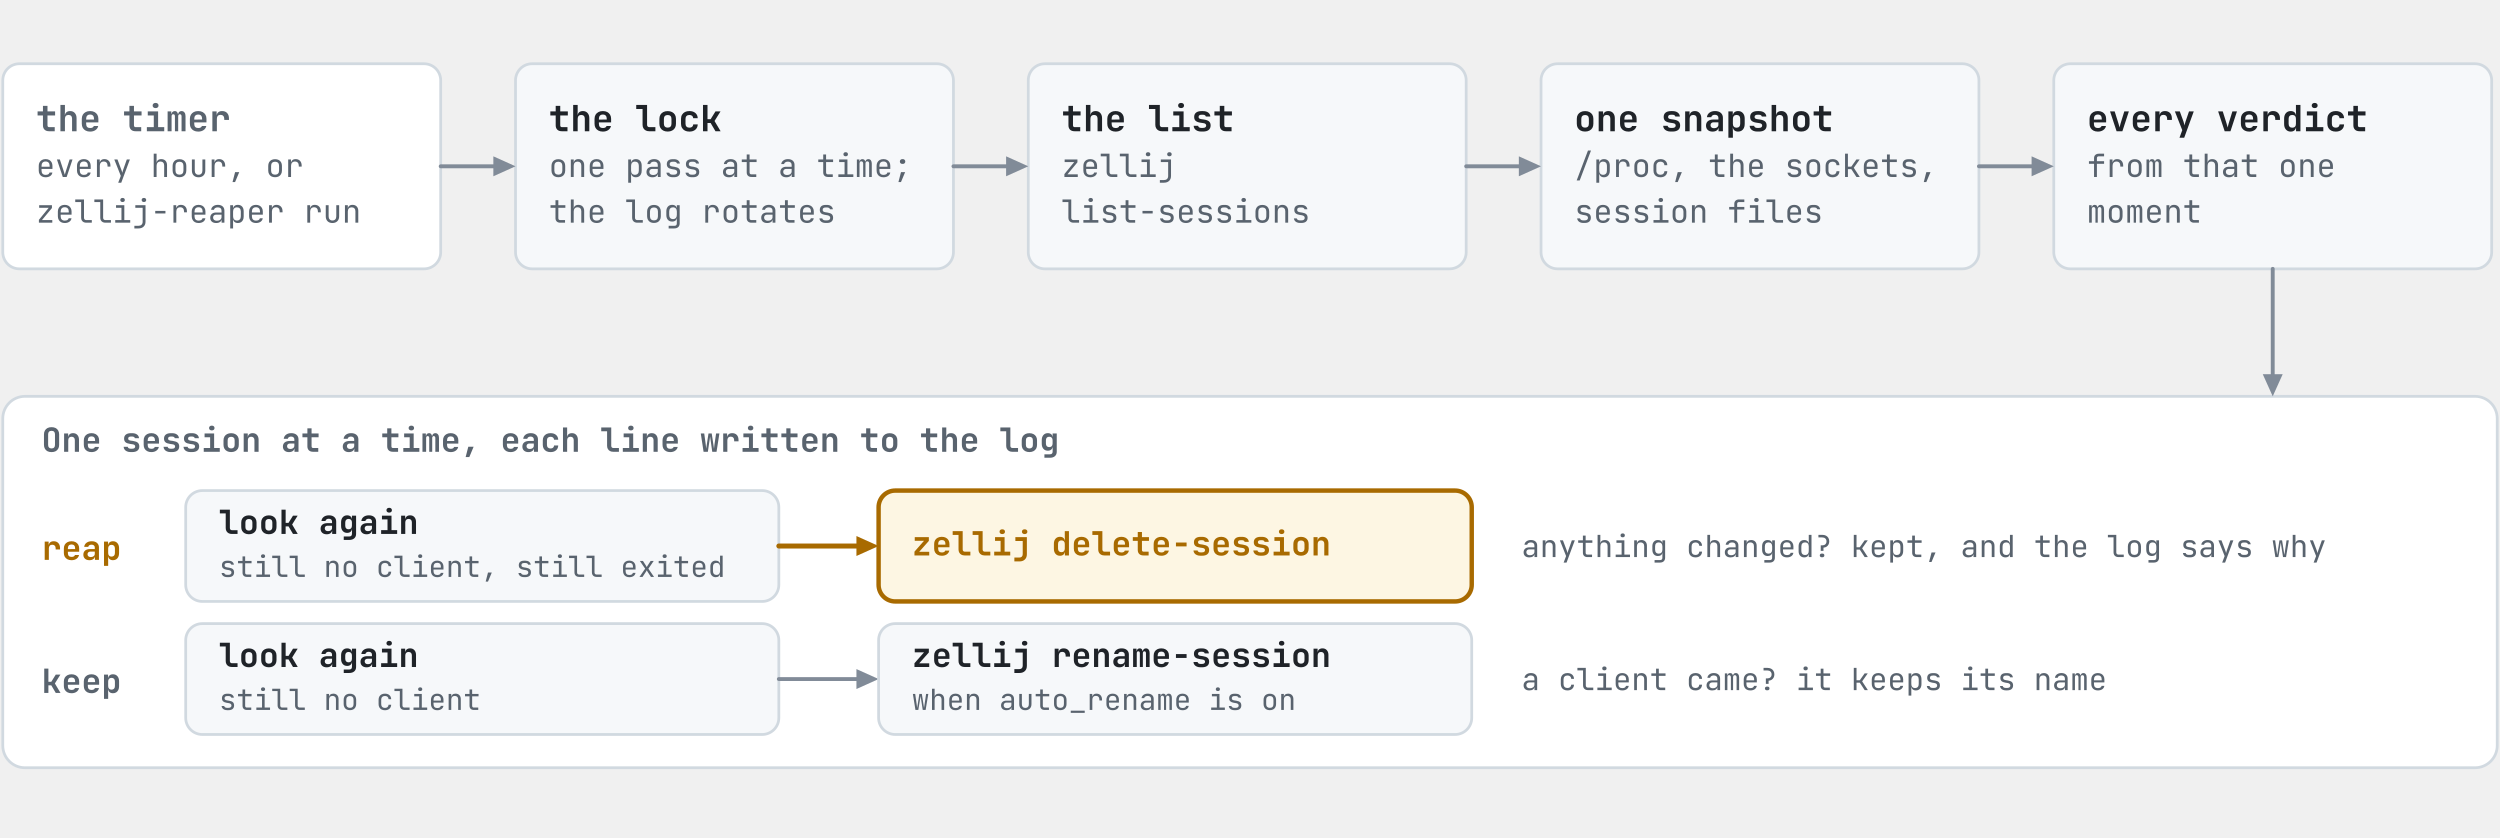
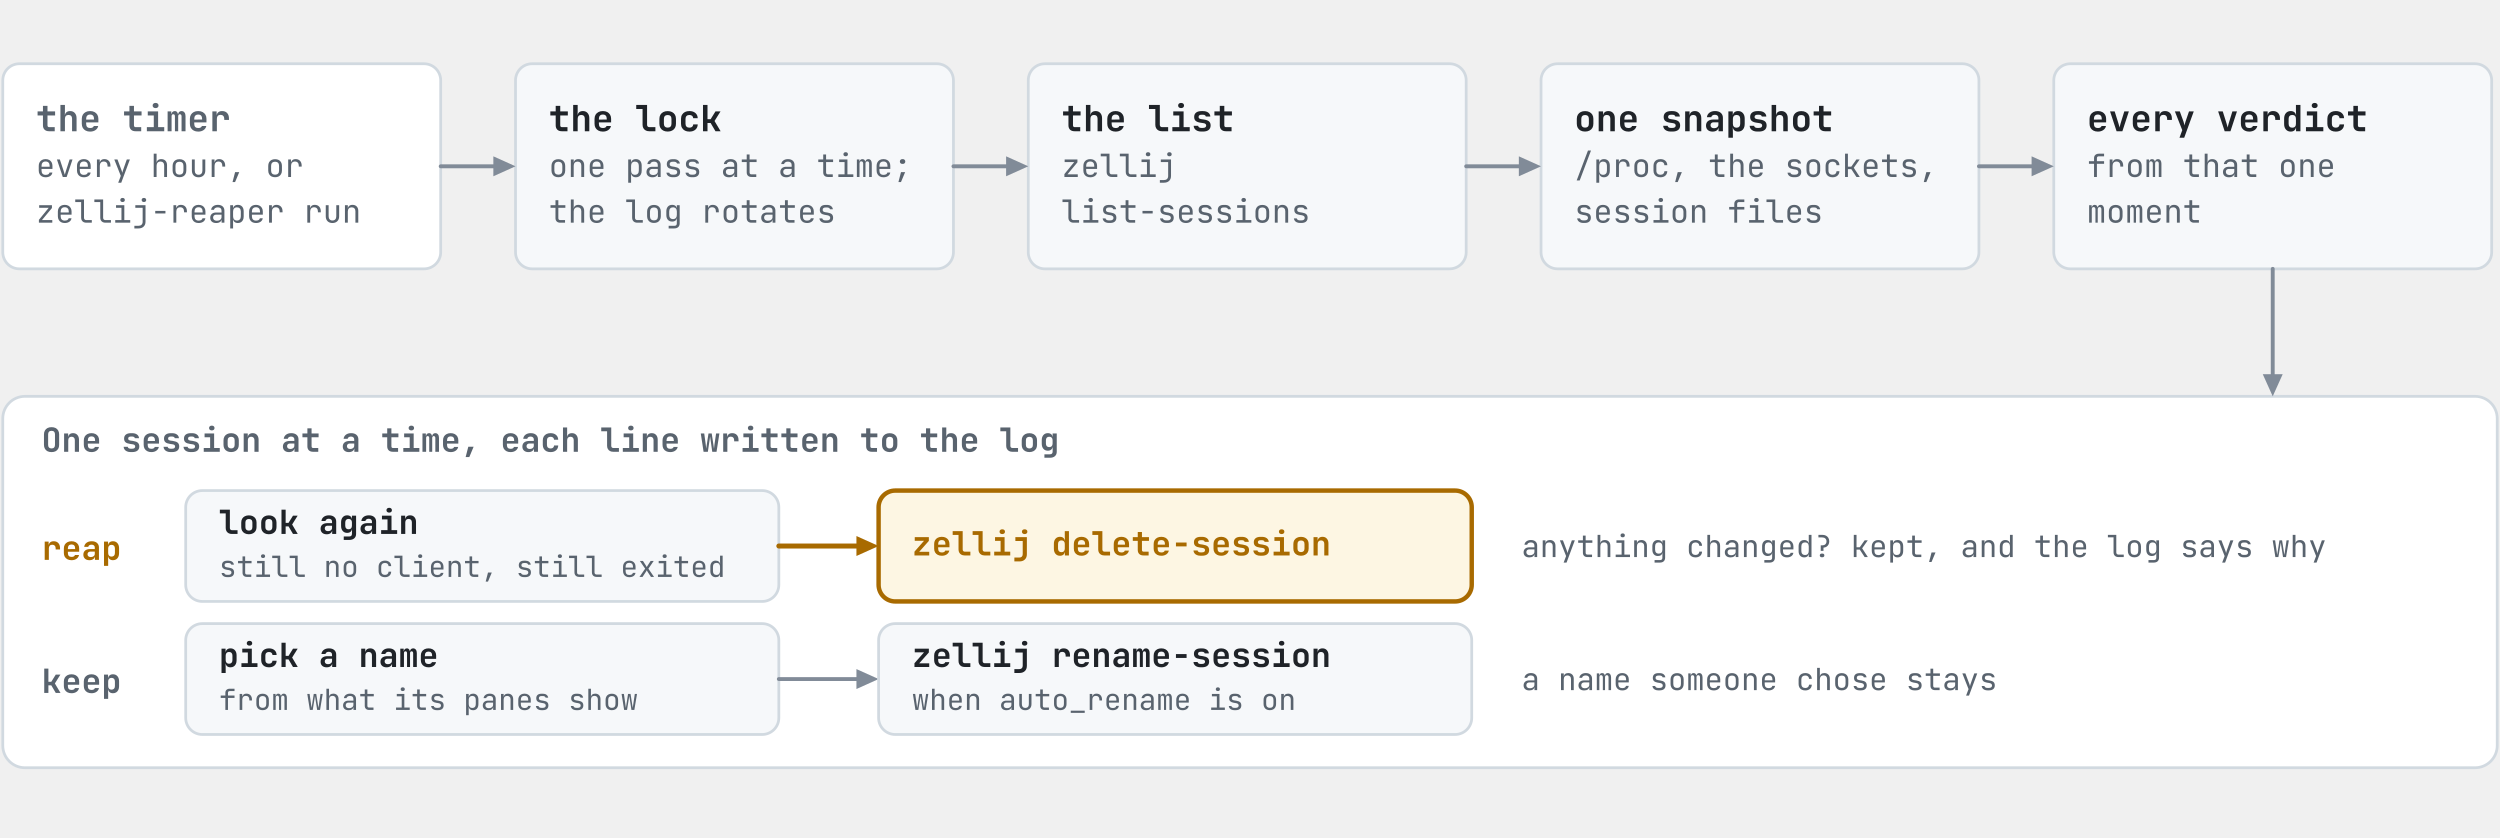
- <svg xmlns="http://www.w3.org/2000/svg" viewBox="-1 -1 902 302" width="902" height="302" role="img" aria-label="A pass takes the lock and rotates the log, lists the sessions, reads one snapshot of the kernel's tables and zellij's files, and decides every session from it. Then it goes through them one at a time, writing each verdict to the log. Before it deletes or renames a session it looks again, and a session that changed is kept.">
+ <svg xmlns="http://www.w3.org/2000/svg" viewBox="-1 -1 902 302" width="902" height="302" role="img" aria-label="A pass takes the lock and rotates the log, lists the sessions, reads one snapshot of the kernel's tables and zellij's files, and decides every session from it. Then it goes through them one at a time, writing each verdict to the log. Before it deletes a session it looks again, and a session that changed is kept. A session it keeps gets a name from what its panes show when auto_rename is on, unless someone chose its name.">
  <defs>
    <path id="g0" d="M360 0Q281 0 236 -44Q192 -88 192 -165V-437H43V-550H192V-705H318V-550H529V-437H318V-165Q318 -113 369 -113H519V0Z" />
    <path id="g1" d="M77 0V-730H202V-550L199 -445H233L199 -416Q199 -484 238 -522Q278 -560 347 -560Q428 -560 476 -506Q525 -452 525 -361V0H400V-348Q400 -398 374 -425Q348 -452 301 -452Q255 -452 228 -424Q202 -396 202 -344V0Z" />
    <path id="g2" d="M301 10Q231 10 179 -17Q127 -44 98 -92Q70 -141 70 -206V-344Q70 -409 98 -458Q127 -506 179 -533Q231 -560 301 -560Q370 -560 422 -533Q473 -506 502 -458Q530 -409 530 -344V-245H191V-206Q191 -148 219 -118Q247 -89 302 -89Q344 -89 370 -104Q396 -118 403 -146H526Q512 -75 450 -32Q389 10 301 10ZM409 -315V-345Q409 -402 382 -432Q355 -463 301 -463Q247 -463 219 -432Q191 -401 191 -344V-323L418 -325Z" />
    <path id="g3" d="M76 0V-114H268V-437H101V-550H388V-114H558V0ZM318 -642Q280 -642 258 -662Q236 -681 236 -714Q236 -747 258 -766Q280 -786 318 -786Q356 -786 378 -766Q400 -747 400 -714Q400 -681 378 -662Q356 -642 318 -642Z" />
    <path id="g4" d="M52 0V-550H154V-476H175L158 -458Q158 -504 184 -532Q210 -560 251 -560Q295 -560 320 -524Q344 -488 344 -427L322 -476H356L343 -458Q343 -504 369 -532Q395 -560 438 -560Q489 -560 519 -522Q549 -484 549 -419V0H439V-414Q439 -441 427 -456Q415 -472 392 -472Q370 -472 358 -457Q345 -442 345 -414V0H255V-414Q255 -442 243 -457Q231 -472 208 -472Q185 -472 174 -457Q162 -442 162 -414V0Z" />
    <path id="g5" d="M94 0V-550H212V-445H243L206 -381Q206 -470 246 -515Q286 -560 364 -560Q453 -560 504 -505Q555 -450 555 -353V-313H424V-344Q424 -397 396 -426Q369 -455 321 -455Q272 -455 246 -426Q219 -397 219 -344V0Z" />
    <path id="g6" d="M300 10Q235 10 186 -16Q138 -42 112 -90Q85 -137 85 -200V-350Q85 -414 112 -461Q138 -508 186 -534Q235 -560 300 -560Q365 -560 414 -534Q462 -508 488 -461Q515 -414 515 -350V-253H173V-200Q173 -135 206 -100Q239 -66 300 -66Q352 -66 384 -84Q416 -103 423 -140H513Q504 -71 446 -30Q387 10 300 10ZM427 -313V-350Q427 -415 394 -450Q362 -485 300 -485Q239 -485 206 -450Q173 -415 173 -350V-321H434Z" />
    <path id="g7" d="M239 0 55 -550H147L269 -180Q280 -147 289 -116Q298 -86 302 -69Q307 -86 316 -116Q325 -147 335 -180L454 -550H545L361 0Z" />
    <path id="g8" d="M111 0V-550H199V-445H220L191 -380Q191 -469 230 -514Q268 -560 344 -560Q431 -560 482 -506Q534 -451 534 -358V-325H444V-350Q444 -415 412 -450Q381 -484 323 -484Q266 -484 234 -449Q201 -414 201 -350V0Z" />
    <path id="g9" d="M178 180 259 -34 55 -550H155L283 -210Q290 -193 296 -170Q302 -146 306 -130Q310 -146 316 -170Q322 -193 328 -210L448 -550H545L274 180Z" />
    <path id="g10" d="M92 0V-730H182V-550V-445H201L182 -424Q182 -489 221 -524Q260 -560 329 -560Q412 -560 461 -509Q510 -458 510 -370V0H420V-360Q420 -419 388 -452Q357 -484 303 -484Q247 -484 214 -449Q182 -414 182 -350V0Z" />
    <path id="g11" d="M300 8Q234 8 186 -17Q138 -42 112 -90Q85 -137 85 -202V-348Q85 -414 112 -461Q138 -508 186 -533Q234 -558 300 -558Q366 -558 414 -533Q462 -508 488 -461Q515 -414 515 -349V-202Q515 -137 488 -90Q462 -42 414 -17Q366 8 300 8ZM300 -72Q359 -72 392 -105Q425 -138 425 -202V-348Q425 -412 392 -445Q359 -478 300 -478Q242 -478 208 -445Q175 -412 175 -348V-202Q175 -138 208 -105Q242 -72 300 -72Z" />
    <path id="g12" d="M299 10Q204 10 147 -46Q90 -103 90 -200V-550H180V-200Q180 -138 212 -104Q244 -69 299 -69Q355 -69 388 -104Q420 -138 420 -200V-550H510V-200Q510 -103 452 -46Q394 10 299 10Z" />
    <path id="g13" d="M165 160 245 -151H375L245 160Z" />
    <path id="g14" d="M90 0V-90L398 -468H98V-550H499V-460L185 -82H510V0Z" />
    <path id="g15" d="M375 0Q327 0 291 -19Q255 -38 235 -73Q215 -108 215 -155V-648H30V-730H305V-155Q305 -121 324 -102Q343 -82 375 -82H550V0Z" />
    <path id="g16" d="M85 0V-82H280V-468H110V-550H370V-82H555V0ZM315 -649Q282 -649 263 -666Q244 -683 244 -712Q244 -742 263 -760Q282 -777 315 -777Q348 -777 367 -760Q386 -742 386 -712Q386 -683 367 -666Q348 -649 315 -649Z" />
    <path id="g17" d="M85 180V97H214Q276 97 310 64Q345 30 345 -31V-468H115V-550H435V-31Q435 66 375 123Q315 180 214 180ZM385 -649Q352 -649 333 -666Q314 -683 314 -712Q314 -742 333 -760Q352 -777 385 -777Q418 -777 437 -760Q456 -742 456 -712Q456 -683 437 -666Q418 -649 385 -649Z" />
    <path id="g18" d="M140 -290V-370H460V-290Z" />
    <path id="g19" d="M252 10Q165 10 115 -34Q65 -79 65 -155Q65 -232 115 -276Q165 -320 250 -320H420V-375Q420 -426 390 -454Q359 -481 303 -481Q254 -481 221 -460Q188 -440 183 -405H93Q102 -476 160 -518Q218 -560 305 -560Q400 -560 455 -511Q510 -462 510 -378V0H422V-105H407L422 -120Q422 -60 376 -25Q329 10 252 10ZM274 -61Q338 -61 379 -93Q420 -125 420 -175V-253H252Q207 -253 181 -228Q155 -203 155 -160Q155 -114 186 -88Q218 -61 274 -61Z" />
    <path id="g20" d="M92 180V-550H182V-445H200L182 -424Q182 -487 224 -524Q265 -560 333 -560Q416 -560 466 -506Q515 -451 515 -356V-195Q515 -132 492 -86Q470 -40 430 -15Q389 10 333 10Q266 10 224 -27Q182 -64 182 -126L200 -105H180L182 20V180ZM303 -68Q360 -68 392 -102Q425 -136 425 -200V-350Q425 -414 392 -448Q360 -482 303 -482Q248 -482 215 -447Q182 -412 182 -350V-200Q182 -138 215 -103Q248 -68 303 -68Z" />
    <path id="g21" d="M92 0V-550H182V-445H201L182 -424Q182 -489 221 -524Q260 -560 329 -560Q412 -560 461 -509Q510 -458 510 -370V0H420V-360Q420 -419 388 -450Q357 -482 303 -482Q247 -482 214 -448Q182 -414 182 -350V0Z" />
    <path id="g22" d="M384 0Q330 0 290 -22Q249 -44 226 -84Q203 -125 203 -178V-617H27V-730H328V-178Q328 -148 346 -130Q363 -113 393 -113H559V0Z" />
    <path id="g23" d="M300 9Q230 9 178 -18Q127 -44 98 -92Q70 -141 70 -207V-343Q70 -409 98 -458Q127 -506 178 -532Q230 -559 300 -559Q371 -559 422 -532Q473 -506 502 -458Q530 -409 530 -344V-207Q530 -141 502 -92Q473 -44 422 -18Q371 9 300 9ZM300 -100Q350 -100 378 -128Q405 -155 405 -207V-343Q405 -396 378 -423Q350 -450 300 -450Q251 -450 223 -423Q195 -396 195 -343V-207Q195 -155 223 -128Q251 -100 300 -100Z" />
    <path id="g24" d="M303 10Q233 10 180 -16Q128 -43 99 -92Q70 -140 70 -206V-344Q70 -411 99 -459Q128 -507 180 -534Q233 -560 303 -560Q407 -560 469 -506Q531 -453 534 -361H409Q406 -404 378 -428Q351 -451 303 -451Q253 -451 224 -424Q195 -396 195 -345V-206Q195 -155 224 -127Q253 -99 303 -99Q351 -99 378 -122Q406 -146 409 -189H534Q531 -97 469 -44Q407 10 303 10Z" />
    <path id="g25" d="M80 0V-730H205V-334H292L426 -550H566L400 -284L569 0H426L292 -228H205V0Z" />
    <path id="g26" d="M283 8Q227 8 186 -10Q144 -27 120 -59Q95 -91 90 -135H180Q186 -106 212 -89Q239 -72 283 -72H325Q378 -72 404 -94Q430 -115 430 -151Q430 -186 406 -206Q383 -227 337 -234L263 -246Q182 -260 142 -296Q103 -333 103 -403Q103 -477 150 -518Q197 -558 291 -558H329Q408 -558 456 -521Q504 -484 514 -421H424Q418 -447 394 -462Q370 -478 329 -478H291Q240 -478 216 -459Q193 -440 193 -402Q193 -368 213 -352Q233 -336 276 -329L350 -317Q439 -303 480 -265Q520 -227 520 -155Q520 -79 472 -36Q423 8 325 8Z" />
    <path id="g27" d="M360 0Q289 0 250 -38Q210 -76 210 -145V-468H55V-550H210V-705H300V-550H520V-468H300V-145Q300 -82 360 -82H510V0Z" />
    <path id="g28" d="M66 0V-550H145V-484H163L149 -460Q149 -506 174 -533Q198 -560 240 -560Q286 -560 311 -526Q336 -492 336 -430L309 -484H351L332 -460Q332 -506 358 -533Q383 -560 425 -560Q477 -560 506 -521Q534 -482 534 -418V0H451V-419Q451 -453 436 -472Q422 -491 394 -491Q367 -491 352 -472Q336 -454 336 -420V0H264V-419Q264 -454 248 -472Q233 -491 205 -491Q177 -491 163 -472Q149 -454 149 -420V0Z" />
    <path id="g29" d="M170 160 250 -151H380L250 160ZM290 -410Q257 -410 236 -431Q215 -452 215 -485Q215 -517 236 -538Q258 -560 290 -560H310Q342 -560 364 -538Q385 -517 385 -485Q385 -452 364 -431Q343 -410 310 -410Z" />
    <path id="g30" d="M161 180V98H336Q378 98 398 79Q417 60 417 20V-50L419 -150H401L418 -165Q418 -105 378 -70Q338 -35 271 -35Q186 -35 137 -90Q88 -146 88 -240V-356Q88 -450 137 -505Q186 -560 271 -560Q338 -560 378 -525Q418 -490 418 -430L401 -445H418V-550H507V20Q507 94 462 137Q416 180 335 180ZM298 -113Q354 -113 386 -148Q418 -183 418 -245V-350Q418 -412 386 -447Q354 -482 298 -482Q241 -482 210 -448Q178 -414 178 -350V-245Q178 -181 210 -147Q241 -113 298 -113Z" />
    <path id="g31" d="M279 9Q216 9 169 -11Q122 -31 96 -66Q69 -102 67 -150H192Q194 -124 218 -108Q241 -92 279 -92H323Q369 -92 392 -110Q415 -128 415 -159Q415 -188 394 -204Q374 -221 331 -226L263 -236Q169 -249 125 -286Q81 -323 81 -397Q81 -474 133 -516Q185 -559 286 -559H324Q416 -559 471 -518Q526 -477 530 -408H405Q402 -430 380 -444Q359 -458 324 -458H286Q243 -458 224 -442Q204 -427 204 -397Q204 -369 221 -356Q238 -342 276 -336L347 -326Q445 -312 492 -274Q538 -235 538 -160Q538 -80 484 -36Q429 9 323 9Z" />
    <path id="g32" d="M77 0V-550H199V-445H233L199 -416Q199 -484 238 -522Q278 -560 347 -560Q428 -560 476 -506Q525 -452 525 -361V0H400V-348Q400 -398 374 -425Q348 -452 301 -452Q255 -452 228 -424Q202 -396 202 -344V0Z" />
    <path id="g33" d="M239 10Q154 10 105 -35Q56 -80 56 -156Q56 -237 110 -281Q164 -325 263 -325H400V-372Q400 -412 374 -434Q348 -457 303 -457Q262 -457 235 -439Q208 -421 203 -390H81Q90 -468 151 -514Q212 -560 307 -560Q408 -560 466 -510Q525 -459 525 -373V0H404V-96H384L404 -123Q404 -62 359 -26Q314 10 239 10ZM280 -84Q333 -84 366 -111Q400 -138 400 -181V-248H265Q227 -248 204 -226Q181 -204 181 -168Q181 -129 208 -106Q234 -84 280 -84Z" />
    <path id="g34" d="M77 180V-550H199V-445H227L199 -416Q199 -483 239 -522Q279 -560 347 -560Q430 -560 480 -503Q530 -446 530 -350V-201Q530 -137 508 -90Q485 -42 444 -16Q403 10 347 10Q279 10 239 -28Q199 -67 199 -134L227 -105H198L202 26V180ZM303 -98Q351 -98 378 -126Q405 -154 405 -206V-344Q405 -396 378 -424Q351 -452 303 -452Q256 -452 229 -424Q202 -395 202 -344V-206Q202 -155 229 -126Q256 -98 303 -98Z" />
    <path id="g35" d="M75 110 430 -830H525L170 110Z" />
    <path id="g36" d="M304 10Q238 10 188 -15Q139 -40 112 -88Q85 -135 85 -200V-350Q85 -416 112 -463Q139 -510 188 -535Q238 -560 304 -560Q399 -560 457 -509Q515 -458 518 -370H428Q425 -423 392 -452Q360 -480 304 -480Q245 -480 210 -446Q175 -413 175 -351V-200Q175 -138 210 -104Q245 -70 304 -70Q360 -70 392 -99Q425 -128 428 -180H518Q515 -92 457 -41Q399 10 304 10Z" />
    <path id="g37" d="M95 0V-730H185V-323H291L451 -550H554L369 -288L557 0H452L292 -245H185V0Z" />
    <path id="g38" d="M220 0V-413H60V-495H220V-590Q220 -655 261 -692Q302 -730 374 -730H535V-648H374Q343 -648 326 -634Q310 -619 310 -590V-495H535V-413H310V0Z" />
    <path id="g39" d="M220 0 39 -550H167L272 -216Q281 -186 290 -154Q298 -122 302 -103Q307 -122 315 -154Q323 -186 331 -215L434 -550H561L381 0Z" />
    <path id="g40" d="M166 180 243 -30 38 -550H175L277 -269Q285 -246 293 -214Q301 -181 305 -160Q310 -181 318 -214Q326 -246 334 -269L430 -550H562L297 180Z" />
    <path id="g41" d="M253 10Q171 10 120 -47Q70 -104 70 -200V-349Q70 -446 120 -503Q170 -560 253 -560Q321 -560 361 -522Q401 -483 401 -416L373 -445H402L398 -576V-730H523V0H401V-105H373L401 -134Q401 -67 361 -28Q321 10 253 10ZM297 -98Q345 -98 372 -126Q398 -155 398 -206V-344Q398 -395 372 -424Q345 -452 297 -452Q249 -452 222 -424Q195 -396 195 -344V-206Q195 -154 222 -126Q249 -98 297 -98Z" />
    <path id="g42" d="M300 10Q230 10 178 -16Q127 -43 100 -92Q72 -140 72 -206V-524Q72 -590 100 -638Q127 -687 178 -714Q230 -740 300 -740Q371 -740 422 -714Q473 -687 500 -638Q528 -590 528 -525V-206Q528 -140 500 -92Q473 -43 422 -16Q371 10 300 10ZM300 -100Q351 -100 377 -128Q403 -155 403 -206V-524Q403 -576 377 -603Q351 -630 300 -630Q249 -630 223 -603Q197 -576 197 -524V-206Q197 -155 224 -128Q250 -100 300 -100Z" />
    <path id="g43" d="M150 160 230 -151H390L260 160Z" />
    <path id="g44" d="M104 0 20 -550H124L170 -213Q174 -184 178 -149Q181 -114 183 -91Q186 -114 191 -149Q196 -184 200 -213L252 -550H349L400 -213Q404 -184 409 -148Q414 -113 417 -90Q419 -114 424 -150Q428 -185 431 -213L480 -550H580L494 0H365L317 -339Q313 -367 308 -402Q303 -436 300 -458Q297 -436 292 -402Q288 -367 283 -339L233 0Z" />
    <path id="g45" d="M152 180V76H315Q357 76 378 56Q399 35 399 -3V-44L401 -147H374L401 -174Q401 -107 362 -70Q322 -32 255 -32Q171 -32 122 -89Q72 -146 72 -243V-350Q72 -446 122 -503Q171 -560 255 -560Q322 -560 362 -522Q401 -485 401 -418L374 -445H401L398 -550H523V0Q523 83 468 132Q413 180 317 180ZM297 -140Q345 -140 372 -168Q398 -197 398 -248V-344Q398 -395 372 -424Q345 -452 297 -452Q249 -452 223 -424Q197 -396 197 -344V-248Q197 -196 223 -168Q249 -140 297 -140Z" />
    <path id="g46" d="M50 0 245 -283 62 -550H168L277 -380Q284 -369 290 -356Q297 -343 301 -335Q304 -343 310 -356Q317 -369 324 -380L434 -550H539L356 -282L550 0H444L326 -180Q319 -191 312 -206Q306 -220 301 -229Q297 -220 290 -206Q282 -191 274 -180L155 0Z" />
    <path id="g47" d="M268 10Q186 10 136 -45Q85 -100 85 -194V-355Q85 -450 135 -505Q185 -560 268 -560Q336 -560 377 -523Q418 -486 418 -424L400 -445H420L418 -570V-730H508V0H418V-105H400L418 -126Q418 -63 377 -26Q336 10 268 10ZM298 -68Q354 -68 386 -103Q418 -138 418 -200V-350Q418 -412 386 -447Q354 -482 298 -482Q241 -482 208 -448Q175 -414 175 -350V-200Q175 -136 208 -102Q241 -68 298 -68Z" />
    <path id="g48" d="M78 0V-113L365 -440H87V-550H511V-437L221 -110H522V0Z" />
    <path id="g49" d="M82 180V64H229Q279 64 306 37Q333 10 333 -39V-434H112V-550H458V-36Q458 64 398 122Q338 180 236 180ZM391 -642Q353 -642 331 -662Q309 -681 309 -714Q309 -747 331 -766Q353 -786 391 -786Q429 -786 451 -766Q473 -747 473 -714Q473 -681 451 -662Q429 -642 391 -642Z" />
    <path id="g50" d="M140 -272V-388H460V-272Z" />
    <path id="g51" d="M211 -205V-385H261Q325 -385 362 -420Q400 -456 400 -515Q400 -574 362 -610Q325 -645 260 -645H135V-730H260Q330 -730 382 -704Q433 -677 462 -629Q490 -581 490 -515Q490 -458 466 -412Q442 -367 400 -340Q357 -313 301 -310V-205ZM240 5Q214 5 197 -12Q180 -29 180 -55Q180 -81 197 -98Q214 -115 240 -115H270Q299 -115 314 -98Q330 -82 330 -56Q330 -30 313 -12Q296 5 270 5Z" />
    <path id="g52" d="M123 0 35 -550H115L170 -160Q173 -138 176 -112Q180 -87 182 -70Q184 -87 188 -112Q193 -138 196 -160L257 -550H343L404 -160Q407 -138 412 -112Q416 -87 418 -70Q420 -87 424 -112Q429 -138 432 -160L489 -550H565L473 0H374L315 -380Q311 -408 306 -436Q301 -464 299 -480Q297 -464 293 -436Q289 -408 284 -380L222 0Z" />
    <path id="g53" d="M60 100V25H540V100Z" />
  </defs>
  <rect x="0" y="22" width="158" height="74" rx="6" fill="#ffffff" stroke="#d1d9e0" stroke-width="1" />
  <g transform="scale(0.013)" fill="#59636e">
    <use href="#g0" x="923.1" y="3565.4" />
    <use href="#g1" x="1523.1" y="3565.4" />
    <use href="#g2" x="2123.1" y="3565.4" />
    <use href="#g0" x="3323.1" y="3565.4" />
    <use href="#g3" x="3923.1" y="3565.4" />
    <use href="#g4" x="4523.1" y="3565.4" />
    <use href="#g2" x="5123.1" y="3565.4" />
    <use href="#g5" x="5723.1" y="3565.4" />
  </g>
  <g transform="scale(0.0115)" fill="#59636e">
    <use href="#g6" x="1043.5" y="5465.2" />
    <use href="#g7" x="1643.5" y="5465.2" />
    <use href="#g6" x="2243.5" y="5465.2" />
    <use href="#g8" x="2843.5" y="5465.2" />
    <use href="#g9" x="3443.5" y="5465.2" />
    <use href="#g10" x="4643.5" y="5465.2" />
    <use href="#g11" x="5243.5" y="5465.2" />
    <use href="#g12" x="5843.5" y="5465.2" />
    <use href="#g8" x="6443.5" y="5465.2" />
    <use href="#g13" x="7043.5" y="5465.2" />
    <use href="#g11" x="8243.5" y="5465.2" />
    <use href="#g8" x="8843.5" y="5465.2" />
  </g>
  <g transform="scale(0.0115)" fill="#59636e">
    <use href="#g14" x="1043.5" y="6900.0" />
    <use href="#g6" x="1643.5" y="6900.0" />
    <use href="#g15" x="2243.5" y="6900.0" />
    <use href="#g15" x="2843.5" y="6900.0" />
    <use href="#g16" x="3443.5" y="6900.0" />
    <use href="#g17" x="4043.5" y="6900.0" />
    <use href="#g18" x="4643.5" y="6900.0" />
    <use href="#g8" x="5243.5" y="6900.0" />
    <use href="#g6" x="5843.5" y="6900.0" />
    <use href="#g19" x="6443.5" y="6900.0" />
    <use href="#g20" x="7043.5" y="6900.0" />
    <use href="#g6" x="7643.5" y="6900.0" />
    <use href="#g8" x="8243.5" y="6900.0" />
    <use href="#g8" x="9443.5" y="6900.0" />
    <use href="#g12" x="10043.5" y="6900.0" />
    <use href="#g21" x="10643.5" y="6900.0" />
  </g>
  <rect x="185" y="22" width="158" height="74" rx="6" fill="#f6f8fa" stroke="#d1d9e0" stroke-width="1" />
  <g transform="scale(0.013)" fill="#1f2328">
    <use href="#g0" x="15153.8" y="3565.4" />
    <use href="#g1" x="15753.8" y="3565.4" />
    <use href="#g2" x="16353.8" y="3565.4" />
    <use href="#g22" x="17553.8" y="3565.4" />
    <use href="#g23" x="18153.8" y="3565.4" />
    <use href="#g24" x="18753.8" y="3565.4" />
    <use href="#g25" x="19353.8" y="3565.4" />
  </g>
  <g transform="scale(0.0115)" fill="#59636e">
    <use href="#g11" x="17130.4" y="5465.2" />
    <use href="#g21" x="17730.4" y="5465.2" />
    <use href="#g6" x="18330.4" y="5465.2" />
    <use href="#g20" x="19530.4" y="5465.2" />
    <use href="#g19" x="20130.4" y="5465.2" />
    <use href="#g26" x="20730.4" y="5465.2" />
    <use href="#g26" x="21330.4" y="5465.2" />
    <use href="#g19" x="22530.4" y="5465.2" />
    <use href="#g27" x="23130.4" y="5465.2" />
    <use href="#g19" x="24330.4" y="5465.2" />
    <use href="#g27" x="25530.4" y="5465.2" />
    <use href="#g16" x="26130.4" y="5465.2" />
    <use href="#g28" x="26730.4" y="5465.2" />
    <use href="#g6" x="27330.4" y="5465.2" />
    <use href="#g29" x="27930.4" y="5465.2" />
  </g>
  <g transform="scale(0.0115)" fill="#59636e">
    <use href="#g27" x="17130.4" y="6900.0" />
    <use href="#g10" x="17730.4" y="6900.0" />
    <use href="#g6" x="18330.4" y="6900.0" />
    <use href="#g15" x="19530.4" y="6900.0" />
    <use href="#g11" x="20130.4" y="6900.0" />
    <use href="#g30" x="20730.4" y="6900.0" />
    <use href="#g8" x="21930.4" y="6900.0" />
    <use href="#g11" x="22530.4" y="6900.0" />
    <use href="#g27" x="23130.4" y="6900.0" />
    <use href="#g19" x="23730.4" y="6900.0" />
    <use href="#g27" x="24330.4" y="6900.0" />
    <use href="#g6" x="24930.4" y="6900.0" />
    <use href="#g26" x="25530.4" y="6900.0" />
  </g>
  <path d="M158,59.0 L178.0,59.0" fill="none" stroke="#818b98" stroke-width="1.4" stroke-linejoin="round" stroke-linecap="round" />
  <path d="M185,59.0 L177.0,62.6 L177.0,55.4 Z" fill="#818b98" />
  <rect x="370" y="22" width="158" height="74" rx="6" fill="#f6f8fa" stroke="#d1d9e0" stroke-width="1" />
  <g transform="scale(0.013)" fill="#1f2328">
    <use href="#g0" x="29384.6" y="3565.4" />
    <use href="#g1" x="29984.6" y="3565.4" />
    <use href="#g2" x="30584.6" y="3565.4" />
    <use href="#g22" x="31784.6" y="3565.4" />
    <use href="#g3" x="32384.6" y="3565.4" />
    <use href="#g31" x="32984.6" y="3565.4" />
    <use href="#g0" x="33584.6" y="3565.4" />
  </g>
  <g transform="scale(0.0115)" fill="#59636e">
    <use href="#g14" x="33217.4" y="5465.2" />
    <use href="#g6" x="33817.4" y="5465.2" />
    <use href="#g15" x="34417.4" y="5465.2" />
    <use href="#g15" x="35017.4" y="5465.2" />
    <use href="#g16" x="35617.4" y="5465.2" />
    <use href="#g17" x="36217.4" y="5465.2" />
  </g>
  <g transform="scale(0.0115)" fill="#59636e">
    <use href="#g15" x="33217.4" y="6900.0" />
    <use href="#g16" x="33817.4" y="6900.0" />
    <use href="#g26" x="34417.4" y="6900.0" />
    <use href="#g27" x="35017.4" y="6900.0" />
    <use href="#g18" x="35617.4" y="6900.0" />
    <use href="#g26" x="36217.4" y="6900.0" />
    <use href="#g6" x="36817.4" y="6900.0" />
    <use href="#g26" x="37417.4" y="6900.0" />
    <use href="#g26" x="38017.4" y="6900.0" />
    <use href="#g16" x="38617.4" y="6900.0" />
    <use href="#g11" x="39217.4" y="6900.0" />
    <use href="#g21" x="39817.4" y="6900.0" />
    <use href="#g26" x="40417.4" y="6900.0" />
  </g>
  <path d="M343,59.0 L363.0,59.0" fill="none" stroke="#818b98" stroke-width="1.4" stroke-linejoin="round" stroke-linecap="round" />
  <path d="M370,59.0 L362.0,62.6 L362.0,55.4 Z" fill="#818b98" />
  <rect x="555" y="22" width="158" height="74" rx="6" fill="#f6f8fa" stroke="#d1d9e0" stroke-width="1" />
  <g transform="scale(0.013)" fill="#1f2328">
    <use href="#g23" x="43615.4" y="3565.4" />
    <use href="#g32" x="44215.4" y="3565.4" />
    <use href="#g2" x="44815.4" y="3565.4" />
    <use href="#g31" x="46015.4" y="3565.4" />
    <use href="#g32" x="46615.4" y="3565.4" />
    <use href="#g33" x="47215.4" y="3565.4" />
    <use href="#g34" x="47815.4" y="3565.4" />
    <use href="#g31" x="48415.4" y="3565.4" />
    <use href="#g1" x="49015.4" y="3565.4" />
    <use href="#g23" x="49615.4" y="3565.4" />
    <use href="#g0" x="50215.4" y="3565.4" />
  </g>
  <g transform="scale(0.0115)" fill="#59636e">
    <use href="#g35" x="49304.3" y="5465.2" />
    <use href="#g20" x="49904.3" y="5465.2" />
    <use href="#g8" x="50504.3" y="5465.2" />
    <use href="#g11" x="51104.3" y="5465.2" />
    <use href="#g36" x="51704.3" y="5465.2" />
    <use href="#g13" x="52304.3" y="5465.2" />
    <use href="#g27" x="53504.3" y="5465.2" />
    <use href="#g10" x="54104.3" y="5465.2" />
    <use href="#g6" x="54704.3" y="5465.2" />
    <use href="#g26" x="55904.3" y="5465.2" />
    <use href="#g11" x="56504.3" y="5465.2" />
    <use href="#g36" x="57104.3" y="5465.2" />
    <use href="#g37" x="57704.3" y="5465.2" />
    <use href="#g6" x="58304.3" y="5465.2" />
    <use href="#g27" x="58904.3" y="5465.2" />
    <use href="#g26" x="59504.3" y="5465.2" />
    <use href="#g13" x="60104.3" y="5465.2" />
  </g>
  <g transform="scale(0.0115)" fill="#59636e">
    <use href="#g26" x="49304.3" y="6900.0" />
    <use href="#g6" x="49904.3" y="6900.0" />
    <use href="#g26" x="50504.3" y="6900.0" />
    <use href="#g26" x="51104.3" y="6900.0" />
    <use href="#g16" x="51704.3" y="6900.0" />
    <use href="#g11" x="52304.3" y="6900.0" />
    <use href="#g21" x="52904.3" y="6900.0" />
    <use href="#g38" x="54104.3" y="6900.0" />
    <use href="#g16" x="54704.3" y="6900.0" />
    <use href="#g15" x="55304.3" y="6900.0" />
    <use href="#g6" x="55904.3" y="6900.0" />
    <use href="#g26" x="56504.3" y="6900.0" />
  </g>
  <path d="M528,59.0 L548.0,59.0" fill="none" stroke="#818b98" stroke-width="1.4" stroke-linejoin="round" stroke-linecap="round" />
  <path d="M555,59.0 L547.0,62.6 L547.0,55.4 Z" fill="#818b98" />
  <rect x="740" y="22" width="158" height="74" rx="6" fill="#f6f8fa" stroke="#d1d9e0" stroke-width="1" />
  <g transform="scale(0.013)" fill="#1f2328">
    <use href="#g2" x="57846.2" y="3565.4" />
    <use href="#g39" x="58446.2" y="3565.4" />
    <use href="#g2" x="59046.2" y="3565.4" />
    <use href="#g5" x="59646.2" y="3565.4" />
    <use href="#g40" x="60246.2" y="3565.4" />
    <use href="#g39" x="61446.2" y="3565.4" />
    <use href="#g2" x="62046.2" y="3565.4" />
    <use href="#g5" x="62646.2" y="3565.4" />
    <use href="#g41" x="63246.2" y="3565.4" />
    <use href="#g3" x="63846.2" y="3565.4" />
    <use href="#g24" x="64446.2" y="3565.4" />
    <use href="#g0" x="65046.2" y="3565.4" />
  </g>
  <g transform="scale(0.0115)" fill="#59636e">
    <use href="#g38" x="65391.3" y="5465.2" />
    <use href="#g8" x="65991.3" y="5465.2" />
    <use href="#g11" x="66591.3" y="5465.2" />
    <use href="#g28" x="67191.3" y="5465.2" />
    <use href="#g27" x="68391.3" y="5465.2" />
    <use href="#g10" x="68991.3" y="5465.2" />
    <use href="#g19" x="69591.3" y="5465.2" />
    <use href="#g27" x="70191.3" y="5465.2" />
    <use href="#g11" x="71391.3" y="5465.2" />
    <use href="#g21" x="71991.3" y="5465.2" />
    <use href="#g6" x="72591.3" y="5465.2" />
  </g>
  <g transform="scale(0.0115)" fill="#59636e">
    <use href="#g28" x="65391.3" y="6900.0" />
    <use href="#g11" x="65991.3" y="6900.0" />
    <use href="#g28" x="66591.3" y="6900.0" />
    <use href="#g6" x="67191.3" y="6900.0" />
    <use href="#g21" x="67791.3" y="6900.0" />
    <use href="#g27" x="68391.3" y="6900.0" />
  </g>
  <path d="M713,59.0 L733.0,59.0" fill="none" stroke="#818b98" stroke-width="1.4" stroke-linejoin="round" stroke-linecap="round" />
  <path d="M740,59.0 L732.0,62.6 L732.0,55.4 Z" fill="#818b98" />
  <rect x="0" y="142" width="900" height="134" rx="8" fill="#ffffff" stroke="#d1d9e0" stroke-width="1" />
  <g transform="scale(0.012)" fill="#59636e">
    <use href="#g42" x="1166.7" y="13500.0" />
    <use href="#g32" x="1766.7" y="13500.0" />
    <use href="#g2" x="2366.7" y="13500.0" />
    <use href="#g31" x="3566.7" y="13500.0" />
    <use href="#g2" x="4166.7" y="13500.0" />
    <use href="#g31" x="4766.7" y="13500.0" />
    <use href="#g31" x="5366.7" y="13500.0" />
    <use href="#g3" x="5966.7" y="13500.0" />
    <use href="#g23" x="6566.7" y="13500.0" />
    <use href="#g32" x="7166.7" y="13500.0" />
    <use href="#g33" x="8366.7" y="13500.0" />
    <use href="#g0" x="8966.7" y="13500.0" />
    <use href="#g33" x="10166.7" y="13500.0" />
    <use href="#g0" x="11366.7" y="13500.0" />
    <use href="#g3" x="11966.7" y="13500.0" />
    <use href="#g4" x="12566.7" y="13500.0" />
    <use href="#g2" x="13166.7" y="13500.0" />
    <use href="#g43" x="13766.7" y="13500.0" />
    <use href="#g2" x="14966.7" y="13500.0" />
    <use href="#g33" x="15566.7" y="13500.0" />
    <use href="#g24" x="16166.7" y="13500.0" />
    <use href="#g1" x="16766.7" y="13500.0" />
    <use href="#g22" x="17966.7" y="13500.0" />
    <use href="#g3" x="18566.7" y="13500.0" />
    <use href="#g32" x="19166.7" y="13500.0" />
    <use href="#g2" x="19766.7" y="13500.0" />
    <use href="#g44" x="20966.7" y="13500.0" />
    <use href="#g5" x="21566.7" y="13500.0" />
    <use href="#g3" x="22166.7" y="13500.0" />
    <use href="#g0" x="22766.7" y="13500.0" />
    <use href="#g0" x="23366.7" y="13500.0" />
    <use href="#g2" x="23966.7" y="13500.0" />
    <use href="#g32" x="24566.7" y="13500.0" />
    <use href="#g0" x="25766.7" y="13500.0" />
    <use href="#g23" x="26366.7" y="13500.0" />
    <use href="#g0" x="27566.7" y="13500.0" />
    <use href="#g1" x="28166.7" y="13500.0" />
    <use href="#g2" x="28766.7" y="13500.0" />
    <use href="#g22" x="29966.7" y="13500.0" />
    <use href="#g23" x="30566.7" y="13500.0" />
    <use href="#g45" x="31166.7" y="13500.0" />
  </g>
  <path d="M819.0,96 L819.0,135.0" fill="none" stroke="#818b98" stroke-width="1.4" stroke-linejoin="round" stroke-linecap="round" />
  <path d="M819.0,142 L815.4,134.0 L822.6,134.0 Z" fill="#818b98" />
  <g transform="scale(0.012)" fill="#A86A00">
    <use href="#g5" x="1166.7" y="16750.0" />
    <use href="#g2" x="1766.7" y="16750.0" />
    <use href="#g33" x="2366.7" y="16750.0" />
    <use href="#g34" x="2966.7" y="16750.0" />
  </g>
  <rect x="66" y="176" width="214" height="40" rx="6" fill="#f6f8fa" stroke="#d1d9e0" stroke-width="1" />
  <g transform="scale(0.012)" fill="#1f2328">
    <use href="#g22" x="6500.0" y="15970.8" />
    <use href="#g23" x="7100.0" y="15970.8" />
    <use href="#g23" x="7700.0" y="15970.8" />
    <use href="#g25" x="8300.0" y="15970.8" />
    <use href="#g33" x="9500.0" y="15970.8" />
    <use href="#g45" x="10100.0" y="15970.8" />
    <use href="#g33" x="10700.0" y="15970.8" />
    <use href="#g3" x="11300.0" y="15970.8" />
    <use href="#g32" x="11900.0" y="15970.8" />
  </g>
  <g transform="scale(0.0105)" fill="#59636e">
    <use href="#g26" x="7428.6" y="19728.6" />
    <use href="#g27" x="8028.6" y="19728.6" />
    <use href="#g16" x="8628.6" y="19728.6" />
    <use href="#g15" x="9228.6" y="19728.6" />
    <use href="#g15" x="9828.6" y="19728.6" />
    <use href="#g21" x="11028.6" y="19728.6" />
    <use href="#g11" x="11628.6" y="19728.6" />
    <use href="#g36" x="12828.6" y="19728.6" />
    <use href="#g15" x="13428.6" y="19728.6" />
    <use href="#g16" x="14028.6" y="19728.6" />
    <use href="#g6" x="14628.6" y="19728.6" />
    <use href="#g21" x="15228.6" y="19728.6" />
    <use href="#g27" x="15828.6" y="19728.6" />
    <use href="#g13" x="16428.6" y="19728.6" />
    <use href="#g26" x="17628.6" y="19728.6" />
    <use href="#g27" x="18228.6" y="19728.6" />
    <use href="#g16" x="18828.6" y="19728.6" />
    <use href="#g15" x="19428.6" y="19728.6" />
    <use href="#g15" x="20028.6" y="19728.6" />
    <use href="#g6" x="21228.6" y="19728.6" />
    <use href="#g46" x="21828.6" y="19728.6" />
    <use href="#g16" x="22428.6" y="19728.6" />
    <use href="#g27" x="23028.6" y="19728.6" />
    <use href="#g6" x="23628.6" y="19728.6" />
    <use href="#g47" x="24228.6" y="19728.6" />
  </g>
  <path d="M280,196.0 L309.0,196.0" fill="none" stroke="#A86A00" stroke-width="1.8" stroke-linejoin="round" stroke-linecap="round" />
  <path d="M316,196.0 L308.0,199.6 L308.0,192.4 Z" fill="#A86A00" />
  <rect x="316" y="176" width="214" height="40" rx="6" fill="#fdf6e3" stroke="#A86A00" stroke-width="1.6" />
  <g transform="scale(0.012)" fill="#A86A00">
    <use href="#g48" x="27333.3" y="16616.7" />
    <use href="#g2" x="27933.3" y="16616.7" />
    <use href="#g22" x="28533.3" y="16616.7" />
    <use href="#g22" x="29133.3" y="16616.7" />
    <use href="#g3" x="29733.3" y="16616.7" />
    <use href="#g49" x="30333.3" y="16616.7" />
    <use href="#g41" x="31533.3" y="16616.7" />
    <use href="#g2" x="32133.3" y="16616.7" />
    <use href="#g22" x="32733.3" y="16616.7" />
    <use href="#g2" x="33333.3" y="16616.7" />
    <use href="#g0" x="33933.3" y="16616.7" />
    <use href="#g2" x="34533.3" y="16616.7" />
    <use href="#g50" x="35133.3" y="16616.7" />
    <use href="#g31" x="35733.3" y="16616.7" />
    <use href="#g2" x="36333.3" y="16616.7" />
    <use href="#g31" x="36933.3" y="16616.7" />
    <use href="#g31" x="37533.3" y="16616.7" />
    <use href="#g3" x="38133.3" y="16616.7" />
    <use href="#g23" x="38733.3" y="16616.7" />
    <use href="#g32" x="39333.3" y="16616.7" />
  </g>
  <g transform="scale(0.011)" fill="#59636e">
    <use href="#g19" x="49818.2" y="18181.8" />
    <use href="#g21" x="50418.2" y="18181.8" />
    <use href="#g9" x="51018.2" y="18181.8" />
    <use href="#g27" x="51618.2" y="18181.8" />
    <use href="#g10" x="52218.2" y="18181.8" />
    <use href="#g16" x="52818.2" y="18181.8" />
    <use href="#g21" x="53418.2" y="18181.8" />
    <use href="#g30" x="54018.2" y="18181.8" />
    <use href="#g36" x="55218.2" y="18181.8" />
    <use href="#g10" x="55818.2" y="18181.8" />
    <use href="#g19" x="56418.2" y="18181.8" />
    <use href="#g21" x="57018.2" y="18181.8" />
    <use href="#g30" x="57618.2" y="18181.8" />
    <use href="#g6" x="58218.2" y="18181.8" />
    <use href="#g47" x="58818.2" y="18181.8" />
    <use href="#g51" x="59418.2" y="18181.8" />
    <use href="#g37" x="60618.2" y="18181.8" />
    <use href="#g6" x="61218.2" y="18181.8" />
    <use href="#g20" x="61818.2" y="18181.8" />
    <use href="#g27" x="62418.2" y="18181.8" />
    <use href="#g13" x="63018.2" y="18181.8" />
    <use href="#g19" x="64218.2" y="18181.8" />
    <use href="#g21" x="64818.2" y="18181.8" />
    <use href="#g47" x="65418.2" y="18181.8" />
    <use href="#g27" x="66618.2" y="18181.8" />
    <use href="#g10" x="67218.2" y="18181.8" />
    <use href="#g6" x="67818.2" y="18181.8" />
    <use href="#g15" x="69018.2" y="18181.8" />
    <use href="#g11" x="69618.2" y="18181.8" />
    <use href="#g30" x="70218.2" y="18181.8" />
    <use href="#g26" x="71418.2" y="18181.8" />
    <use href="#g19" x="72018.2" y="18181.8" />
    <use href="#g9" x="72618.2" y="18181.8" />
    <use href="#g26" x="73218.2" y="18181.8" />
    <use href="#g52" x="74418.2" y="18181.8" />
    <use href="#g10" x="75018.2" y="18181.8" />
    <use href="#g9" x="75618.2" y="18181.8" />
  </g>
  <g transform="scale(0.012)" fill="#59636e">
    <use href="#g25" x="1166.7" y="20750.0" />
    <use href="#g2" x="1766.7" y="20750.0" />
    <use href="#g2" x="2366.7" y="20750.0" />
    <use href="#g34" x="2966.7" y="20750.0" />
  </g>
  <rect x="66" y="224" width="214" height="40" rx="6" fill="#f6f8fa" stroke="#d1d9e0" stroke-width="1" />
  <g transform="scale(0.012)" fill="#1f2328">
-     <use href="#g22" x="6500.0" y="19970.8" />
-     <use href="#g23" x="7100.0" y="19970.8" />
-     <use href="#g23" x="7700.0" y="19970.8" />
+     <use href="#g34" x="6500.0" y="19970.8" />
+     <use href="#g3" x="7100.0" y="19970.8" />
+     <use href="#g24" x="7700.0" y="19970.8" />
    <use href="#g25" x="8300.0" y="19970.8" />
    <use href="#g33" x="9500.0" y="19970.8" />
-     <use href="#g45" x="10100.0" y="19970.8" />
-     <use href="#g33" x="10700.0" y="19970.8" />
-     <use href="#g3" x="11300.0" y="19970.8" />
-     <use href="#g32" x="11900.0" y="19970.8" />
+     <use href="#g32" x="10700.0" y="19970.8" />
+     <use href="#g33" x="11300.0" y="19970.8" />
+     <use href="#g4" x="11900.0" y="19970.8" />
+     <use href="#g2" x="12500.0" y="19970.8" />
  </g>
  <g transform="scale(0.0105)" fill="#59636e">
-     <use href="#g26" x="7428.6" y="24300.0" />
-     <use href="#g27" x="8028.6" y="24300.0" />
-     <use href="#g16" x="8628.6" y="24300.0" />
-     <use href="#g15" x="9228.6" y="24300.0" />
-     <use href="#g15" x="9828.6" y="24300.0" />
-     <use href="#g21" x="11028.6" y="24300.0" />
-     <use href="#g11" x="11628.6" y="24300.0" />
-     <use href="#g36" x="12828.6" y="24300.0" />
-     <use href="#g15" x="13428.6" y="24300.0" />
-     <use href="#g16" x="14028.6" y="24300.0" />
-     <use href="#g6" x="14628.6" y="24300.0" />
-     <use href="#g21" x="15228.6" y="24300.0" />
-     <use href="#g27" x="15828.6" y="24300.0" />
+     <use href="#g38" x="7428.6" y="24300.0" />
+     <use href="#g8" x="8028.6" y="24300.0" />
+     <use href="#g11" x="8628.6" y="24300.0" />
+     <use href="#g28" x="9228.6" y="24300.0" />
+     <use href="#g52" x="10428.6" y="24300.0" />
+     <use href="#g10" x="11028.6" y="24300.0" />
+     <use href="#g19" x="11628.6" y="24300.0" />
+     <use href="#g27" x="12228.6" y="24300.0" />
+     <use href="#g16" x="13428.6" y="24300.0" />
+     <use href="#g27" x="14028.6" y="24300.0" />
+     <use href="#g26" x="14628.6" y="24300.0" />
+     <use href="#g20" x="15828.6" y="24300.0" />
+     <use href="#g19" x="16428.6" y="24300.0" />
+     <use href="#g21" x="17028.6" y="24300.0" />
+     <use href="#g6" x="17628.6" y="24300.0" />
+     <use href="#g26" x="18228.6" y="24300.0" />
+     <use href="#g26" x="19428.6" y="24300.0" />
+     <use href="#g10" x="20028.6" y="24300.0" />
+     <use href="#g11" x="20628.6" y="24300.0" />
+     <use href="#g52" x="21228.6" y="24300.0" />
  </g>
  <path d="M280,244.0 L309.0,244.0" fill="none" stroke="#818b98" stroke-width="1.4" stroke-linejoin="round" stroke-linecap="round" />
  <path d="M316,244.0 L308.0,247.6 L308.0,240.4 Z" fill="#818b98" />
  <rect x="316" y="224" width="214" height="40" rx="6" fill="#f6f8fa" stroke="#d1d9e0" stroke-width="1" />
  <g transform="scale(0.012)" fill="#1f2328">
    <use href="#g48" x="27333.3" y="19970.8" />
    <use href="#g2" x="27933.3" y="19970.8" />
    <use href="#g22" x="28533.3" y="19970.8" />
    <use href="#g22" x="29133.3" y="19970.8" />
    <use href="#g3" x="29733.3" y="19970.8" />
    <use href="#g49" x="30333.3" y="19970.8" />
    <use href="#g5" x="31533.3" y="19970.8" />
    <use href="#g2" x="32133.3" y="19970.8" />
    <use href="#g32" x="32733.3" y="19970.8" />
    <use href="#g33" x="33333.3" y="19970.8" />
    <use href="#g4" x="33933.3" y="19970.8" />
    <use href="#g2" x="34533.3" y="19970.8" />
    <use href="#g50" x="35133.3" y="19970.8" />
    <use href="#g31" x="35733.3" y="19970.8" />
    <use href="#g2" x="36333.3" y="19970.8" />
    <use href="#g31" x="36933.3" y="19970.8" />
    <use href="#g31" x="37533.3" y="19970.8" />
    <use href="#g3" x="38133.3" y="19970.8" />
    <use href="#g23" x="38733.3" y="19970.8" />
    <use href="#g32" x="39333.3" y="19970.8" />
  </g>
  <g transform="scale(0.0105)" fill="#59636e">
    <use href="#g52" x="31238.1" y="24300.0" />
    <use href="#g10" x="31838.1" y="24300.0" />
    <use href="#g6" x="32438.1" y="24300.0" />
    <use href="#g21" x="33038.1" y="24300.0" />
    <use href="#g19" x="34238.1" y="24300.0" />
    <use href="#g12" x="34838.1" y="24300.0" />
    <use href="#g27" x="35438.1" y="24300.0" />
    <use href="#g11" x="36038.1" y="24300.0" />
    <use href="#g53" x="36638.1" y="24300.0" />
    <use href="#g8" x="37238.1" y="24300.0" />
    <use href="#g6" x="37838.1" y="24300.0" />
    <use href="#g21" x="38438.1" y="24300.0" />
    <use href="#g19" x="39038.1" y="24300.0" />
    <use href="#g28" x="39638.1" y="24300.0" />
    <use href="#g6" x="40238.1" y="24300.0" />
    <use href="#g16" x="41438.1" y="24300.0" />
    <use href="#g26" x="42038.1" y="24300.0" />
    <use href="#g11" x="43238.1" y="24300.0" />
    <use href="#g21" x="43838.1" y="24300.0" />
  </g>
  <g transform="scale(0.011)" fill="#59636e">
    <use href="#g19" x="49818.2" y="22545.5" />
-     <use href="#g36" x="51018.2" y="22545.5" />
-     <use href="#g15" x="51618.2" y="22545.5" />
-     <use href="#g16" x="52218.2" y="22545.5" />
+     <use href="#g21" x="51018.2" y="22545.5" />
+     <use href="#g19" x="51618.2" y="22545.5" />
+     <use href="#g28" x="52218.2" y="22545.5" />
    <use href="#g6" x="52818.2" y="22545.5" />
-     <use href="#g21" x="53418.2" y="22545.5" />
-     <use href="#g27" x="54018.2" y="22545.5" />
-     <use href="#g36" x="55218.2" y="22545.5" />
-     <use href="#g19" x="55818.2" y="22545.5" />
-     <use href="#g28" x="56418.2" y="22545.5" />
-     <use href="#g6" x="57018.2" y="22545.5" />
-     <use href="#g51" x="57618.2" y="22545.5" />
-     <use href="#g16" x="58818.2" y="22545.5" />
-     <use href="#g27" x="59418.2" y="22545.5" />
-     <use href="#g37" x="60618.2" y="22545.5" />
+     <use href="#g26" x="54018.2" y="22545.5" />
+     <use href="#g11" x="54618.2" y="22545.5" />
+     <use href="#g28" x="55218.2" y="22545.5" />
+     <use href="#g6" x="55818.2" y="22545.5" />
+     <use href="#g11" x="56418.2" y="22545.5" />
+     <use href="#g21" x="57018.2" y="22545.5" />
+     <use href="#g6" x="57618.2" y="22545.5" />
+     <use href="#g36" x="58818.2" y="22545.5" />
+     <use href="#g10" x="59418.2" y="22545.5" />
+     <use href="#g11" x="60018.2" y="22545.5" />
+     <use href="#g26" x="60618.2" y="22545.5" />
    <use href="#g6" x="61218.2" y="22545.5" />
-     <use href="#g6" x="61818.2" y="22545.5" />
-     <use href="#g20" x="62418.2" y="22545.5" />
-     <use href="#g26" x="63018.2" y="22545.5" />
-     <use href="#g16" x="64218.2" y="22545.5" />
-     <use href="#g27" x="64818.2" y="22545.5" />
-     <use href="#g26" x="65418.2" y="22545.5" />
-     <use href="#g21" x="66618.2" y="22545.5" />
-     <use href="#g19" x="67218.2" y="22545.5" />
-     <use href="#g28" x="67818.2" y="22545.5" />
-     <use href="#g6" x="68418.2" y="22545.5" />
+     <use href="#g26" x="62418.2" y="22545.5" />
+     <use href="#g27" x="63018.2" y="22545.5" />
+     <use href="#g19" x="63618.2" y="22545.5" />
+     <use href="#g9" x="64218.2" y="22545.5" />
+     <use href="#g26" x="64818.2" y="22545.5" />
  </g>
</svg>
